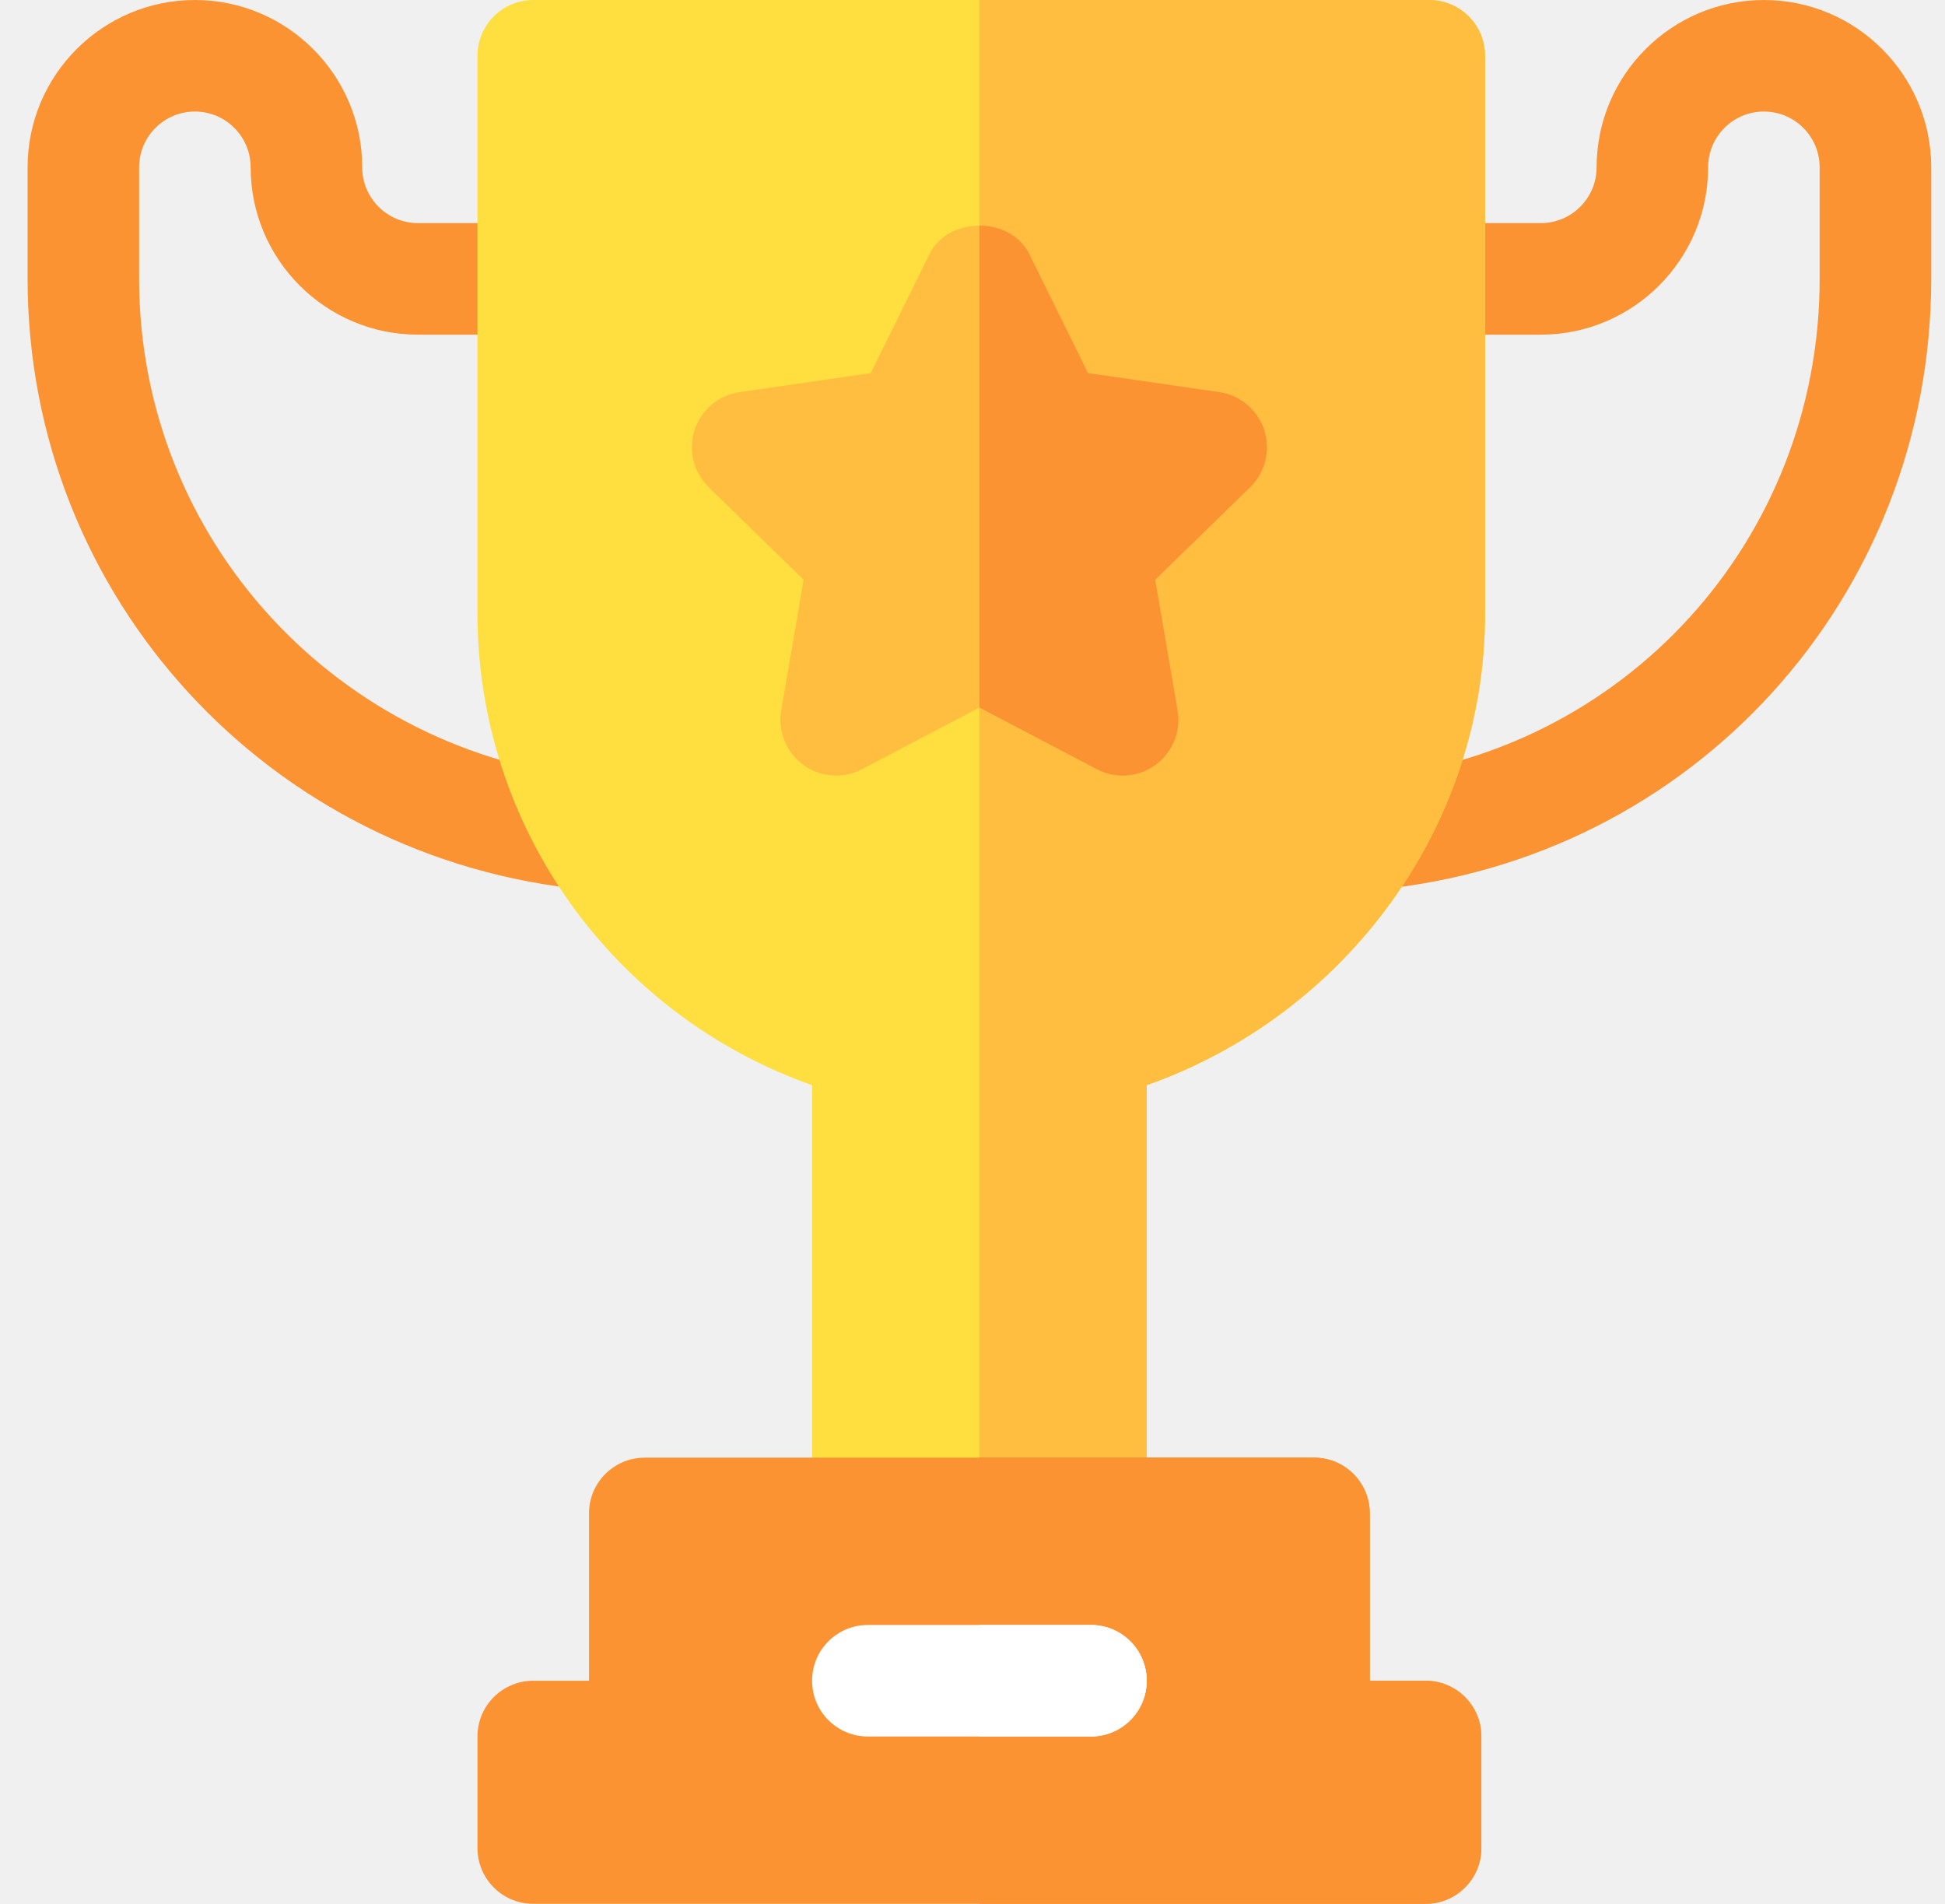
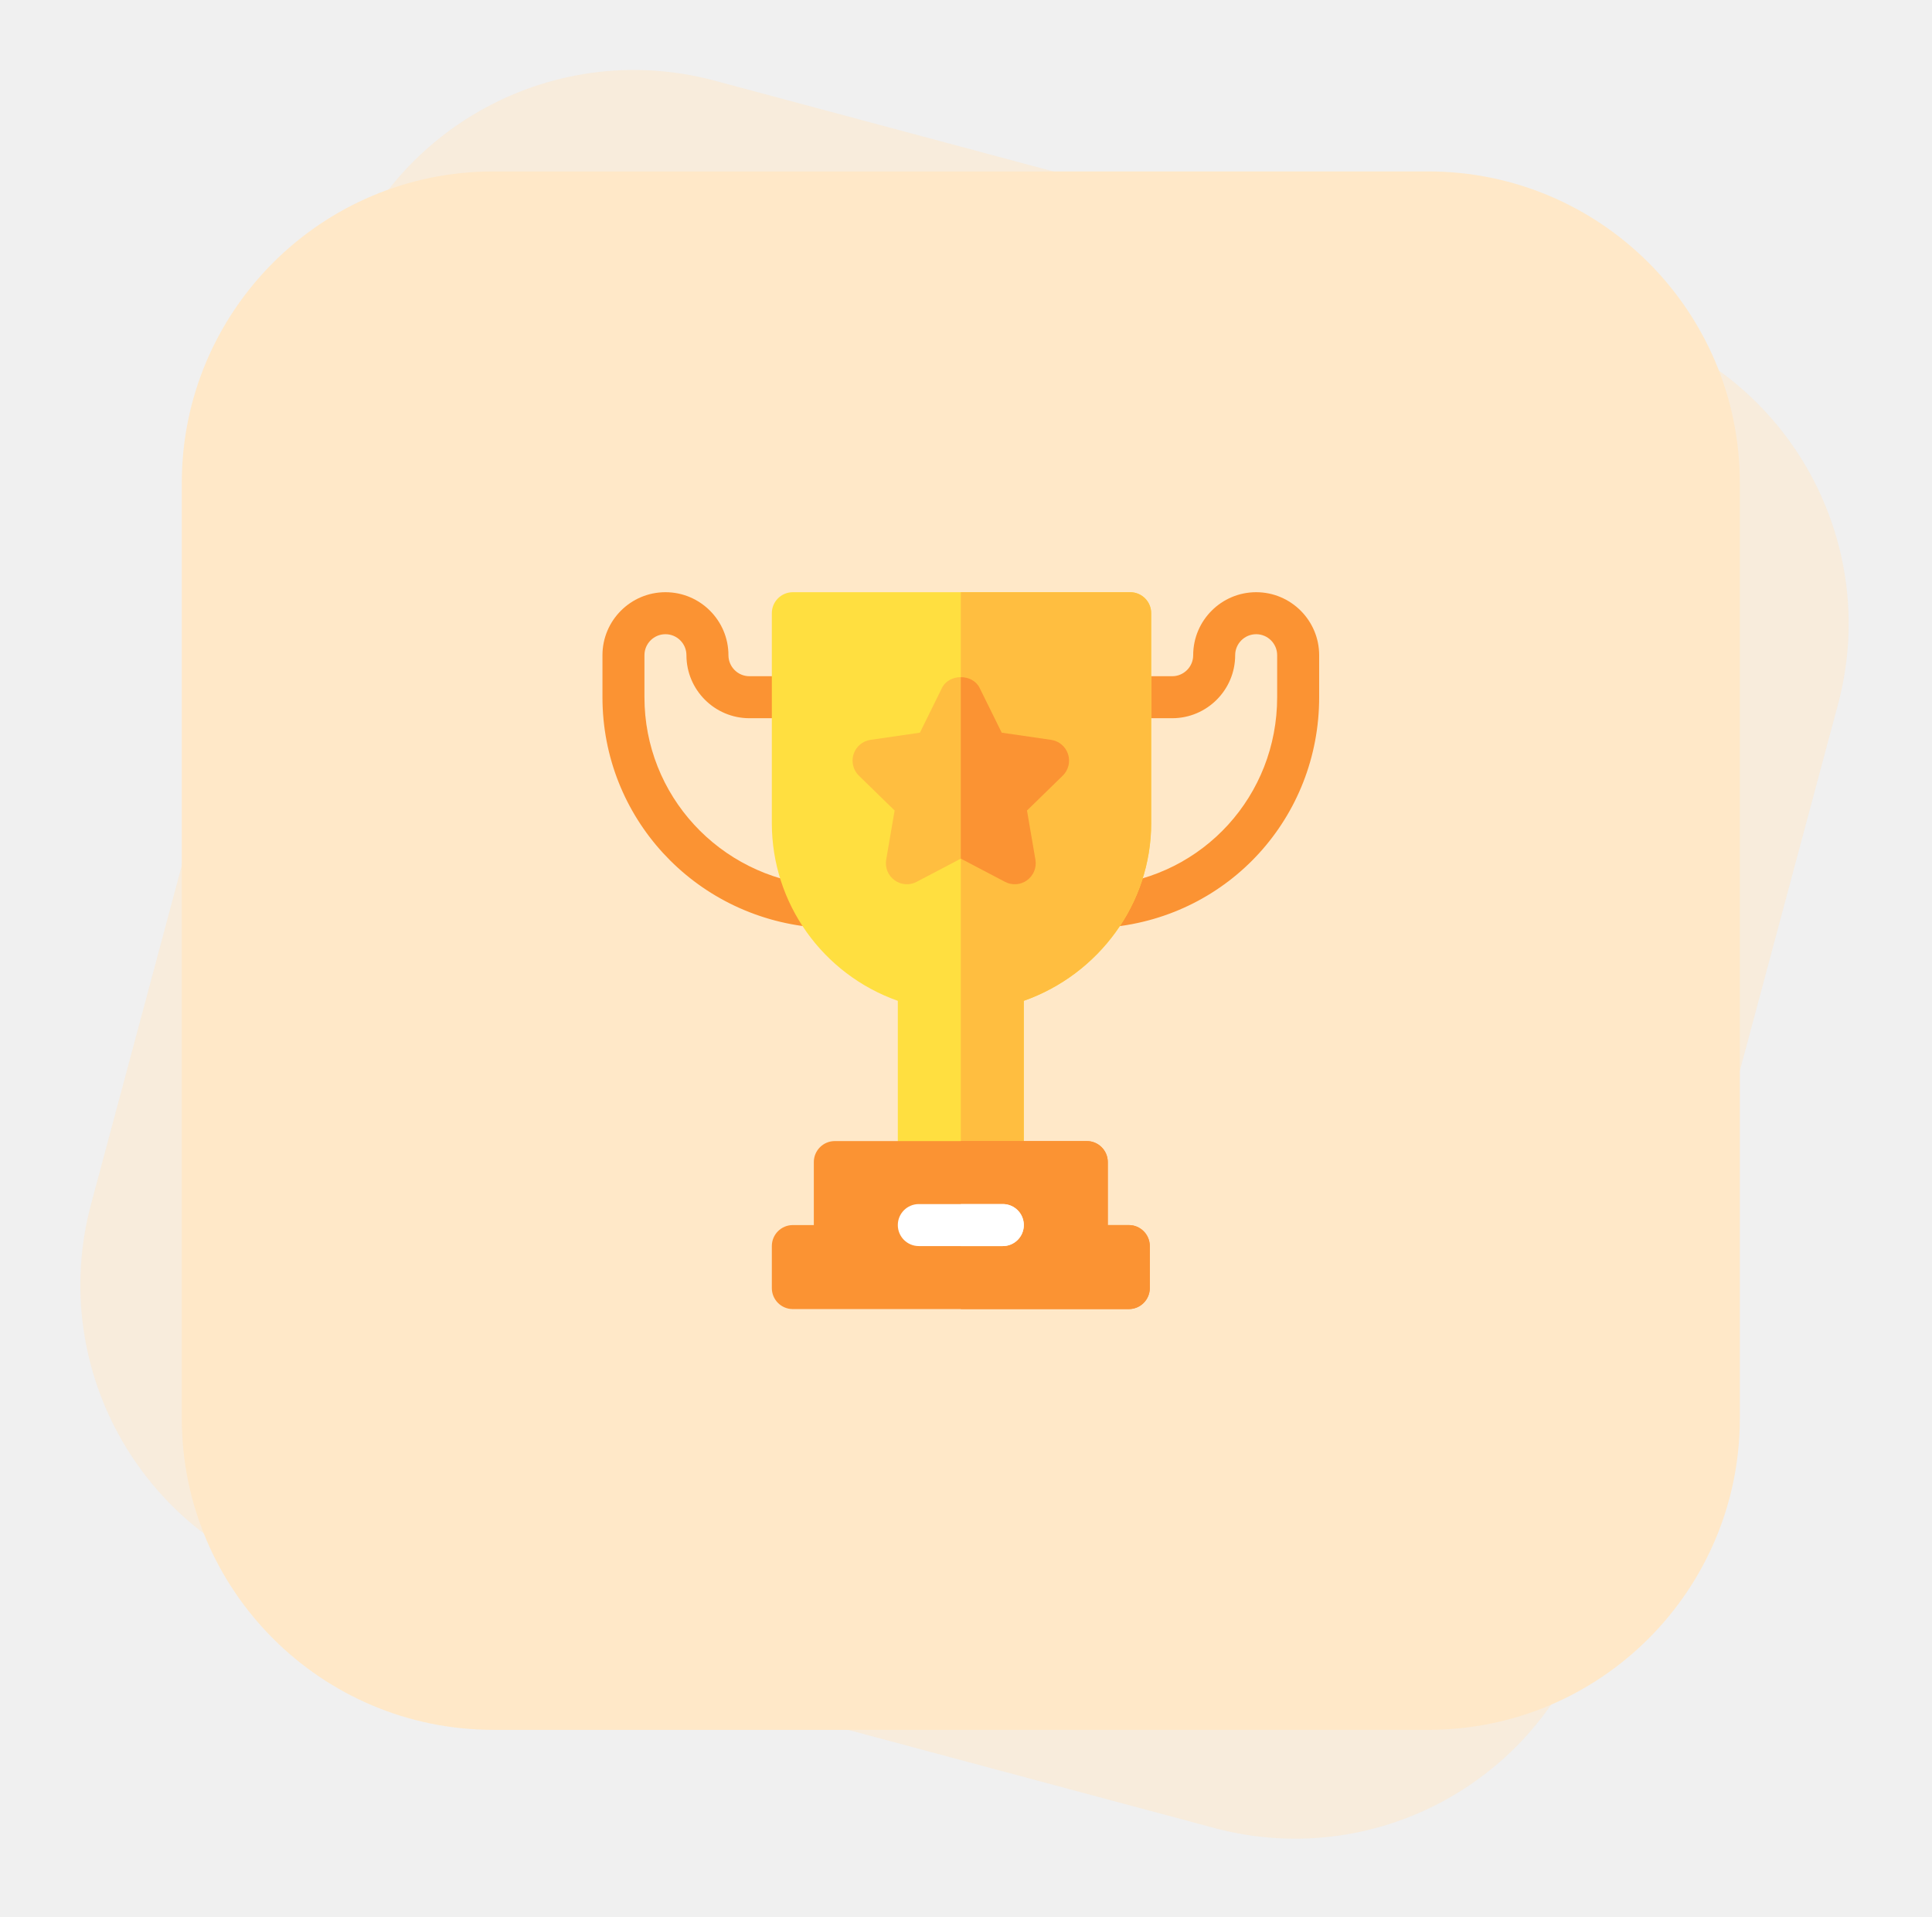
- <svg xmlns="http://www.w3.org/2000/svg" width="47" height="46" viewBox="0 0 47 46" fill="none">
-   <path d="M14.179 21.498C6.528 20.779 0.667 14.435 0.667 6.738V4.043C0.667 1.814 2.48 0 4.71 0C6.939 0 8.753 1.814 8.753 4.043C8.753 4.787 9.357 5.391 10.1 5.391H12.886C13.63 5.391 14.233 5.993 14.233 6.738C14.233 7.483 13.63 8.086 12.886 8.086H10.1C7.871 8.086 6.057 6.272 6.057 4.043C6.057 3.299 5.453 2.695 4.71 2.695C3.966 2.695 3.362 3.299 3.362 4.043V6.738C3.362 13.036 8.173 18.226 14.432 18.813C15.173 18.883 15.716 19.541 15.648 20.282C15.578 21.021 14.924 21.566 14.179 21.498Z" fill="#FB9333" />
-   <path d="M31.775 20.282C31.707 19.541 32.25 18.883 32.991 18.813C39.251 18.226 43.971 13.036 43.971 6.738V4.043C43.971 3.299 43.367 2.695 42.624 2.695C41.88 2.695 41.276 3.299 41.276 4.043C41.276 6.272 39.462 8.086 37.233 8.086H34.538C33.793 8.086 33.19 7.483 33.19 6.738C33.19 5.993 33.793 5.391 34.538 5.391H37.233C37.977 5.391 38.581 4.787 38.581 4.043C38.581 1.814 40.394 0 42.624 0C44.853 0 46.667 1.814 46.667 4.043V6.738C46.667 14.435 40.896 20.779 33.244 21.498C32.499 21.566 31.845 21.021 31.775 20.282Z" fill="#FB9333" />
-   <path d="M34.538 0H23.667H12.886C12.141 0 11.538 0.603 11.538 1.348V14.824C11.538 19.977 14.813 24.522 19.624 26.22V36.566H23.667H27.71V26.22C32.52 24.522 35.886 19.977 35.886 14.824V1.348C35.886 0.603 35.283 0 34.538 0Z" fill="#FFDF40" />
-   <path d="M27.71 26.22C32.52 24.522 35.886 19.977 35.886 14.824V1.348C35.886 0.603 35.283 0 34.538 0H23.667V36.566H27.71V26.22Z" fill="#FFBE40" />
-   <path d="M30.55 10.392C30.391 9.903 29.969 9.548 29.461 9.474L26.292 9.014L24.875 6.142C24.649 5.681 24.158 5.451 23.667 5.451C23.176 5.451 22.685 5.681 22.459 6.142L21.041 9.014L17.872 9.474C17.364 9.548 16.943 9.903 16.784 10.392C16.626 10.879 16.758 11.414 17.125 11.772L19.419 14.008L18.878 17.164C18.791 17.67 18.999 18.18 19.413 18.482C19.828 18.784 20.383 18.824 20.832 18.584L23.667 17.096L26.502 18.584C26.949 18.821 27.503 18.787 27.92 18.482C28.335 18.18 28.543 17.669 28.456 17.164L27.915 14.008L30.209 11.772C30.576 11.414 30.708 10.879 30.55 10.392Z" fill="#FFBE40" />
-   <path d="M27.92 18.482C28.335 18.18 28.543 17.67 28.456 17.164L27.915 14.008L30.209 11.772C30.576 11.414 30.708 10.879 30.55 10.392C30.391 9.903 29.969 9.548 29.462 9.474L26.292 9.014L24.875 6.142C24.649 5.681 24.158 5.451 23.667 5.451V17.096L26.502 18.584C26.949 18.822 27.503 18.787 27.92 18.482Z" fill="#FB9333" />
-   <path d="M34.448 40.609H33.1V36.566C33.1 35.822 32.498 35.219 31.753 35.219H23.667H15.581C14.836 35.219 14.233 35.822 14.233 36.566V40.609H12.886C12.141 40.609 11.538 41.212 11.538 41.957V44.652C11.538 45.397 12.141 46 12.886 46H23.667H34.448C35.193 46 35.796 45.397 35.796 44.652V41.957C35.796 41.212 35.193 40.609 34.448 40.609Z" fill="#FB9333" />
-   <path d="M35.796 44.652V41.957C35.796 41.212 35.193 40.609 34.448 40.609H33.1V36.566C33.1 35.822 32.498 35.219 31.753 35.219H23.667V46H34.448C35.193 46 35.796 45.397 35.796 44.652Z" fill="#FB9333" />
-   <path d="M26.362 39.262H23.667H20.971C20.227 39.262 19.624 39.864 19.624 40.609C19.624 41.354 20.227 41.957 20.971 41.957H23.667H26.362C27.107 41.957 27.71 41.354 27.71 40.609C27.71 39.864 27.107 39.262 26.362 39.262Z" fill="white" />
-   <path d="M27.71 40.609C27.71 39.864 27.107 39.262 26.362 39.262H23.667V41.957H26.362C27.107 41.957 27.71 41.354 27.71 40.609Z" fill="white" />
+ <svg xmlns="http://www.w3.org/2000/svg" width="124" height="123" viewBox="0 0 124 123" fill="none">
+   <rect x="26.549" width="100" height="100" rx="20" transform="rotate(15 26.5487 0)" fill="#FFE8C8" fill-opacity="0.5" />
+   <rect x="11.667" y="11" width="100" height="100" rx="20" fill="#FFE8C8" />
+   <g clip-path="url(#clip0_11_522)">
+     <path d="M52.179 59.498C44.528 58.779 38.667 52.435 38.667 44.738V42.043C38.667 39.814 40.48 38 42.71 38C44.939 38 46.753 39.814 46.753 42.043C46.753 42.786 47.357 43.391 48.1 43.391H50.886C51.63 43.391 52.233 43.993 52.233 44.738C52.233 45.483 51.63 46.086 50.886 46.086H48.1C45.871 46.086 44.057 44.272 44.057 42.043C44.057 41.299 43.453 40.695 42.71 40.695C41.966 40.695 41.362 41.299 41.362 42.043V44.738C41.362 51.036 46.173 56.226 52.432 56.813C53.173 56.883 53.717 57.541 53.648 58.282C53.578 59.021 52.924 59.566 52.179 59.498Z" fill="#FB9333" />
+     <path d="M69.775 58.282C69.707 57.541 70.25 56.883 70.991 56.813C77.251 56.226 81.971 51.036 81.971 44.738V42.043C81.971 41.299 81.367 40.695 80.624 40.695C79.88 40.695 79.276 41.299 79.276 42.043C79.276 44.272 77.463 46.086 75.233 46.086H72.538C71.793 46.086 71.19 45.483 71.19 44.738C71.19 43.993 71.793 43.391 72.538 43.391H75.233C75.977 43.391 76.581 42.786 76.581 42.043C76.581 39.814 78.394 38 80.624 38C82.853 38 84.667 39.814 84.667 42.043V44.738C84.667 52.435 78.896 58.779 71.244 59.498C70.499 59.566 69.845 59.021 69.775 58.282Z" fill="#FB9333" />
+     <path d="M72.538 38H61.667H50.886C50.141 38 49.538 38.603 49.538 39.348V52.824C49.538 57.977 52.814 62.522 57.624 64.22V74.566H61.667H65.71V64.22C70.52 62.522 73.886 57.977 73.886 52.824V39.348C73.886 38.603 73.283 38 72.538 38Z" fill="#FFDF40" />
+     <path d="M65.71 64.22C70.52 62.522 73.886 57.977 73.886 52.824V39.348C73.886 38.603 73.283 38 72.538 38H61.667V74.566H65.71V64.22Z" fill="#FFBE40" />
+     <path d="M68.55 48.392C68.391 47.903 67.97 47.548 67.462 47.474L64.293 47.014L62.875 44.142C62.649 43.681 62.158 43.451 61.667 43.451C61.176 43.451 60.685 43.681 60.459 44.142L59.042 47.014L55.873 47.474C55.364 47.548 54.943 47.903 54.784 48.392C54.626 48.879 54.758 49.414 55.125 49.772L57.419 52.008L56.878 55.164C56.791 55.67 56.999 56.18 57.414 56.482C57.828 56.784 58.383 56.824 58.832 56.584L61.667 55.096L64.502 56.584C64.949 56.821 65.503 56.787 65.921 56.481C66.335 56.18 66.543 55.669 66.456 55.164L65.915 52.008L68.209 49.772C68.576 49.414 68.708 48.879 68.55 48.392Z" fill="#FFBE40" />
+     <path d="M65.921 56.482C66.335 56.18 66.543 55.67 66.456 55.164L65.915 52.008L68.209 49.772C68.576 49.414 68.708 48.879 68.55 48.392C68.391 47.903 67.969 47.548 67.462 47.474L64.293 47.014L62.875 44.142C62.649 43.681 62.158 43.451 61.667 43.451V55.096L64.502 56.584C64.949 56.822 65.503 56.787 65.921 56.482Z" fill="#FB9333" />
+     <path d="M72.448 78.609H71.1V74.566C71.1 73.822 70.498 73.219 69.753 73.219H61.667H53.581C52.836 73.219 52.233 73.822 52.233 74.566V78.609H50.886C50.141 78.609 49.538 79.212 49.538 79.957V82.652C49.538 83.397 50.141 84 50.886 84H61.667H72.448C73.193 84 73.796 83.397 73.796 82.652V79.957C73.796 79.212 73.193 78.609 72.448 78.609Z" fill="#FB9333" />
+     <path d="M73.796 82.652V79.957C73.796 79.212 73.193 78.609 72.448 78.609H71.1V74.566C71.1 73.822 70.498 73.219 69.753 73.219H61.667V84H72.448C73.193 84 73.796 83.397 73.796 82.652Z" fill="#FB9333" />
+     <path d="M64.362 77.262H61.667H58.972C58.227 77.262 57.624 77.865 57.624 78.609C57.624 79.354 58.227 79.957 58.972 79.957H61.667H64.362C65.107 79.957 65.71 79.354 65.71 78.609C65.71 77.865 65.107 77.262 64.362 77.262Z" fill="white" />
+     <path d="M65.71 78.609C65.71 77.865 65.107 77.262 64.362 77.262H61.667V79.957H64.362C65.107 79.957 65.71 79.354 65.71 78.609Z" fill="white" />
+   </g>
+   <defs>
+     <clipPath id="clip0_11_522">
+       <rect width="46" height="46" fill="white" transform="translate(38.6669 38)" />
+     </clipPath>
+   </defs>
</svg>
